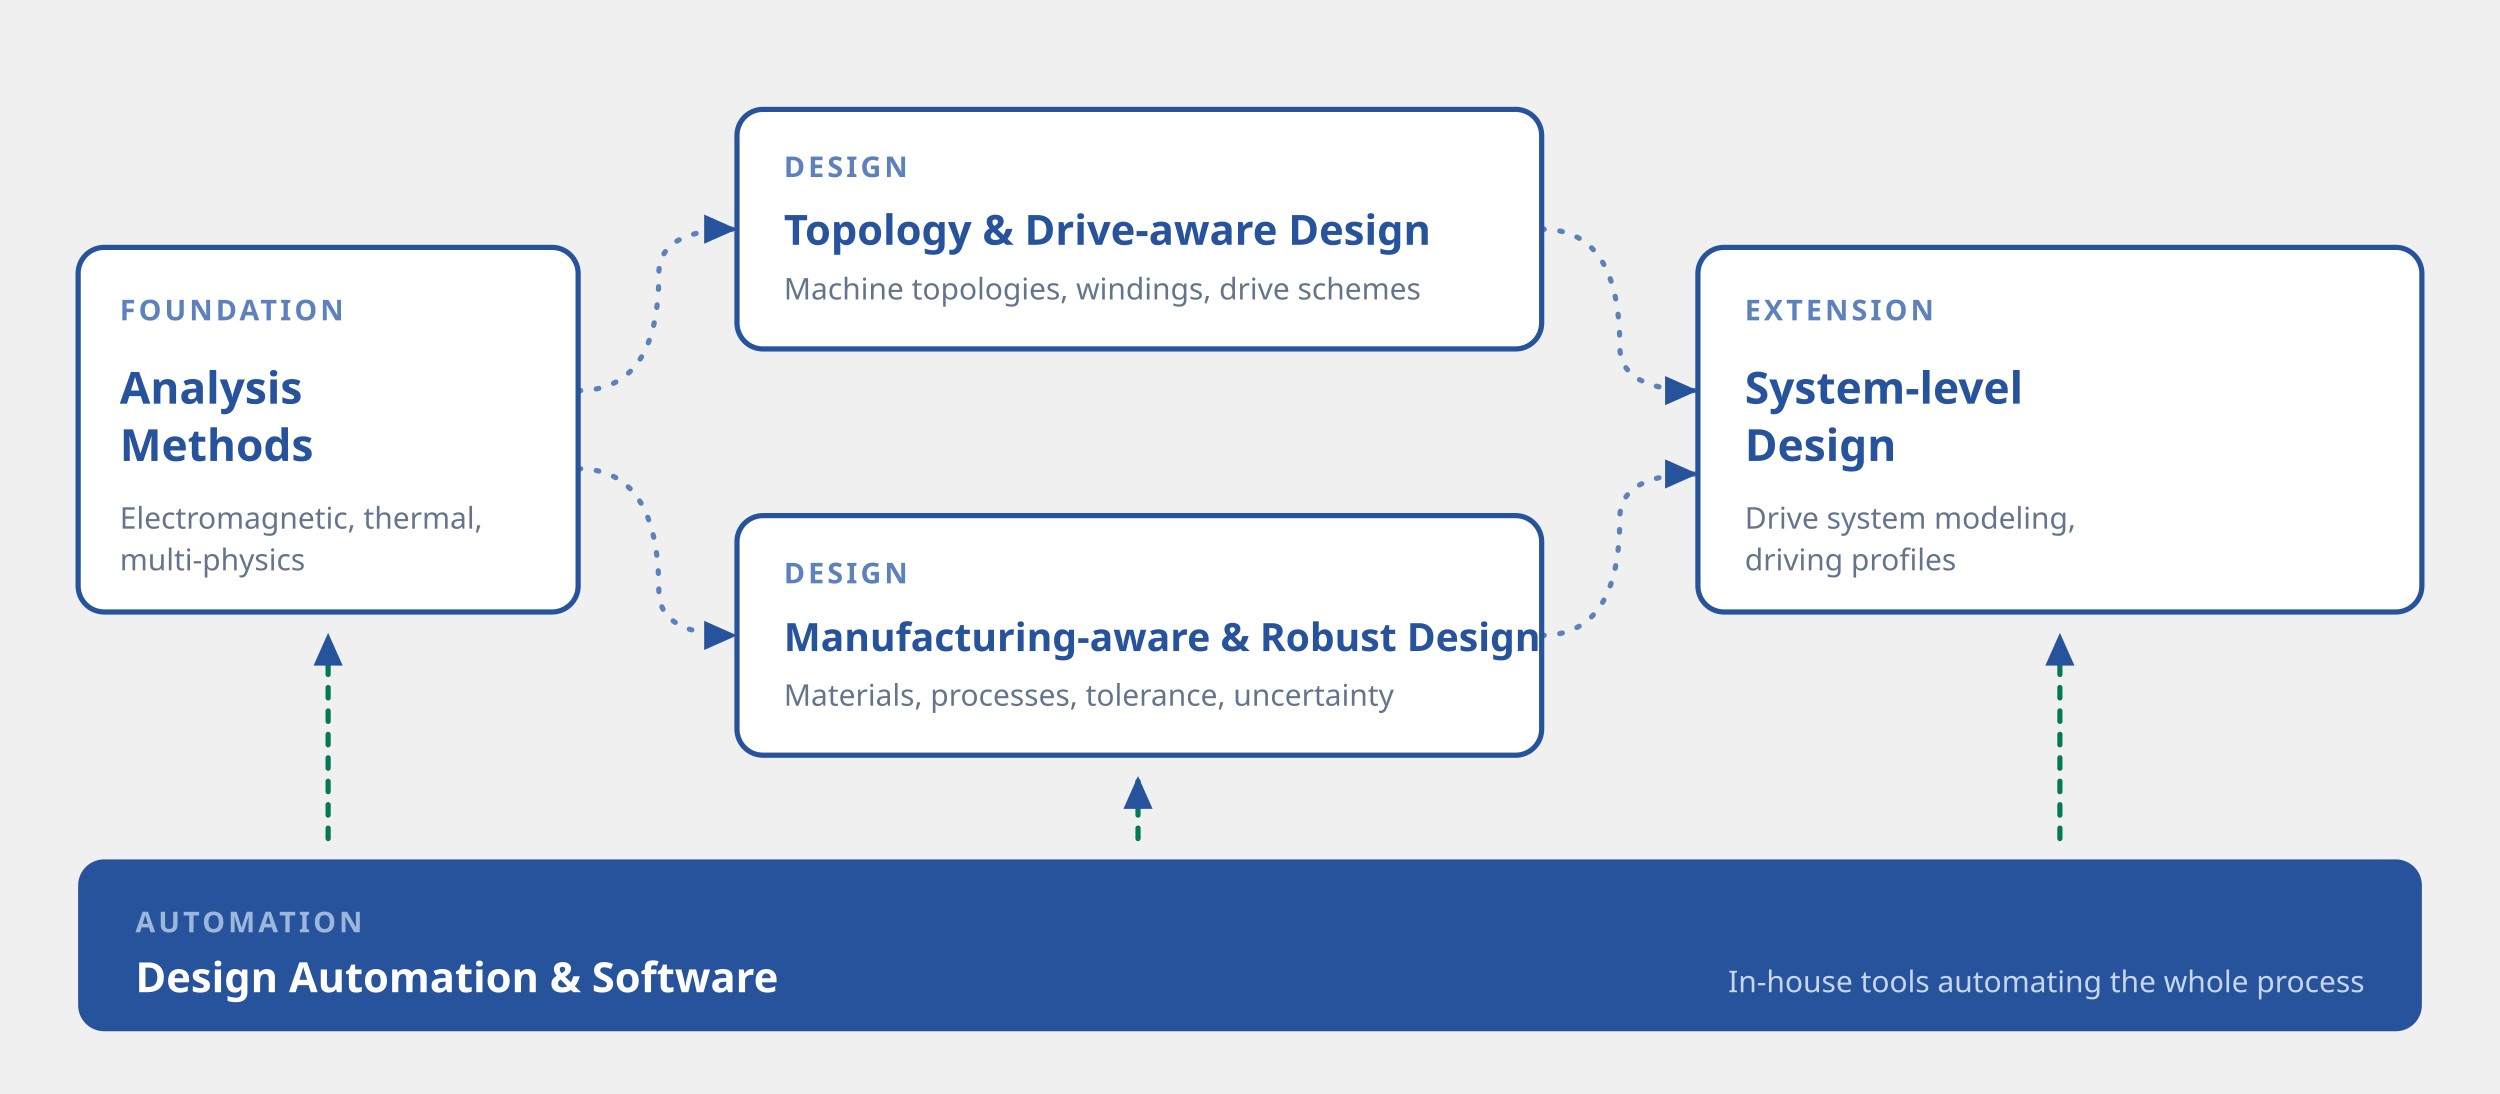
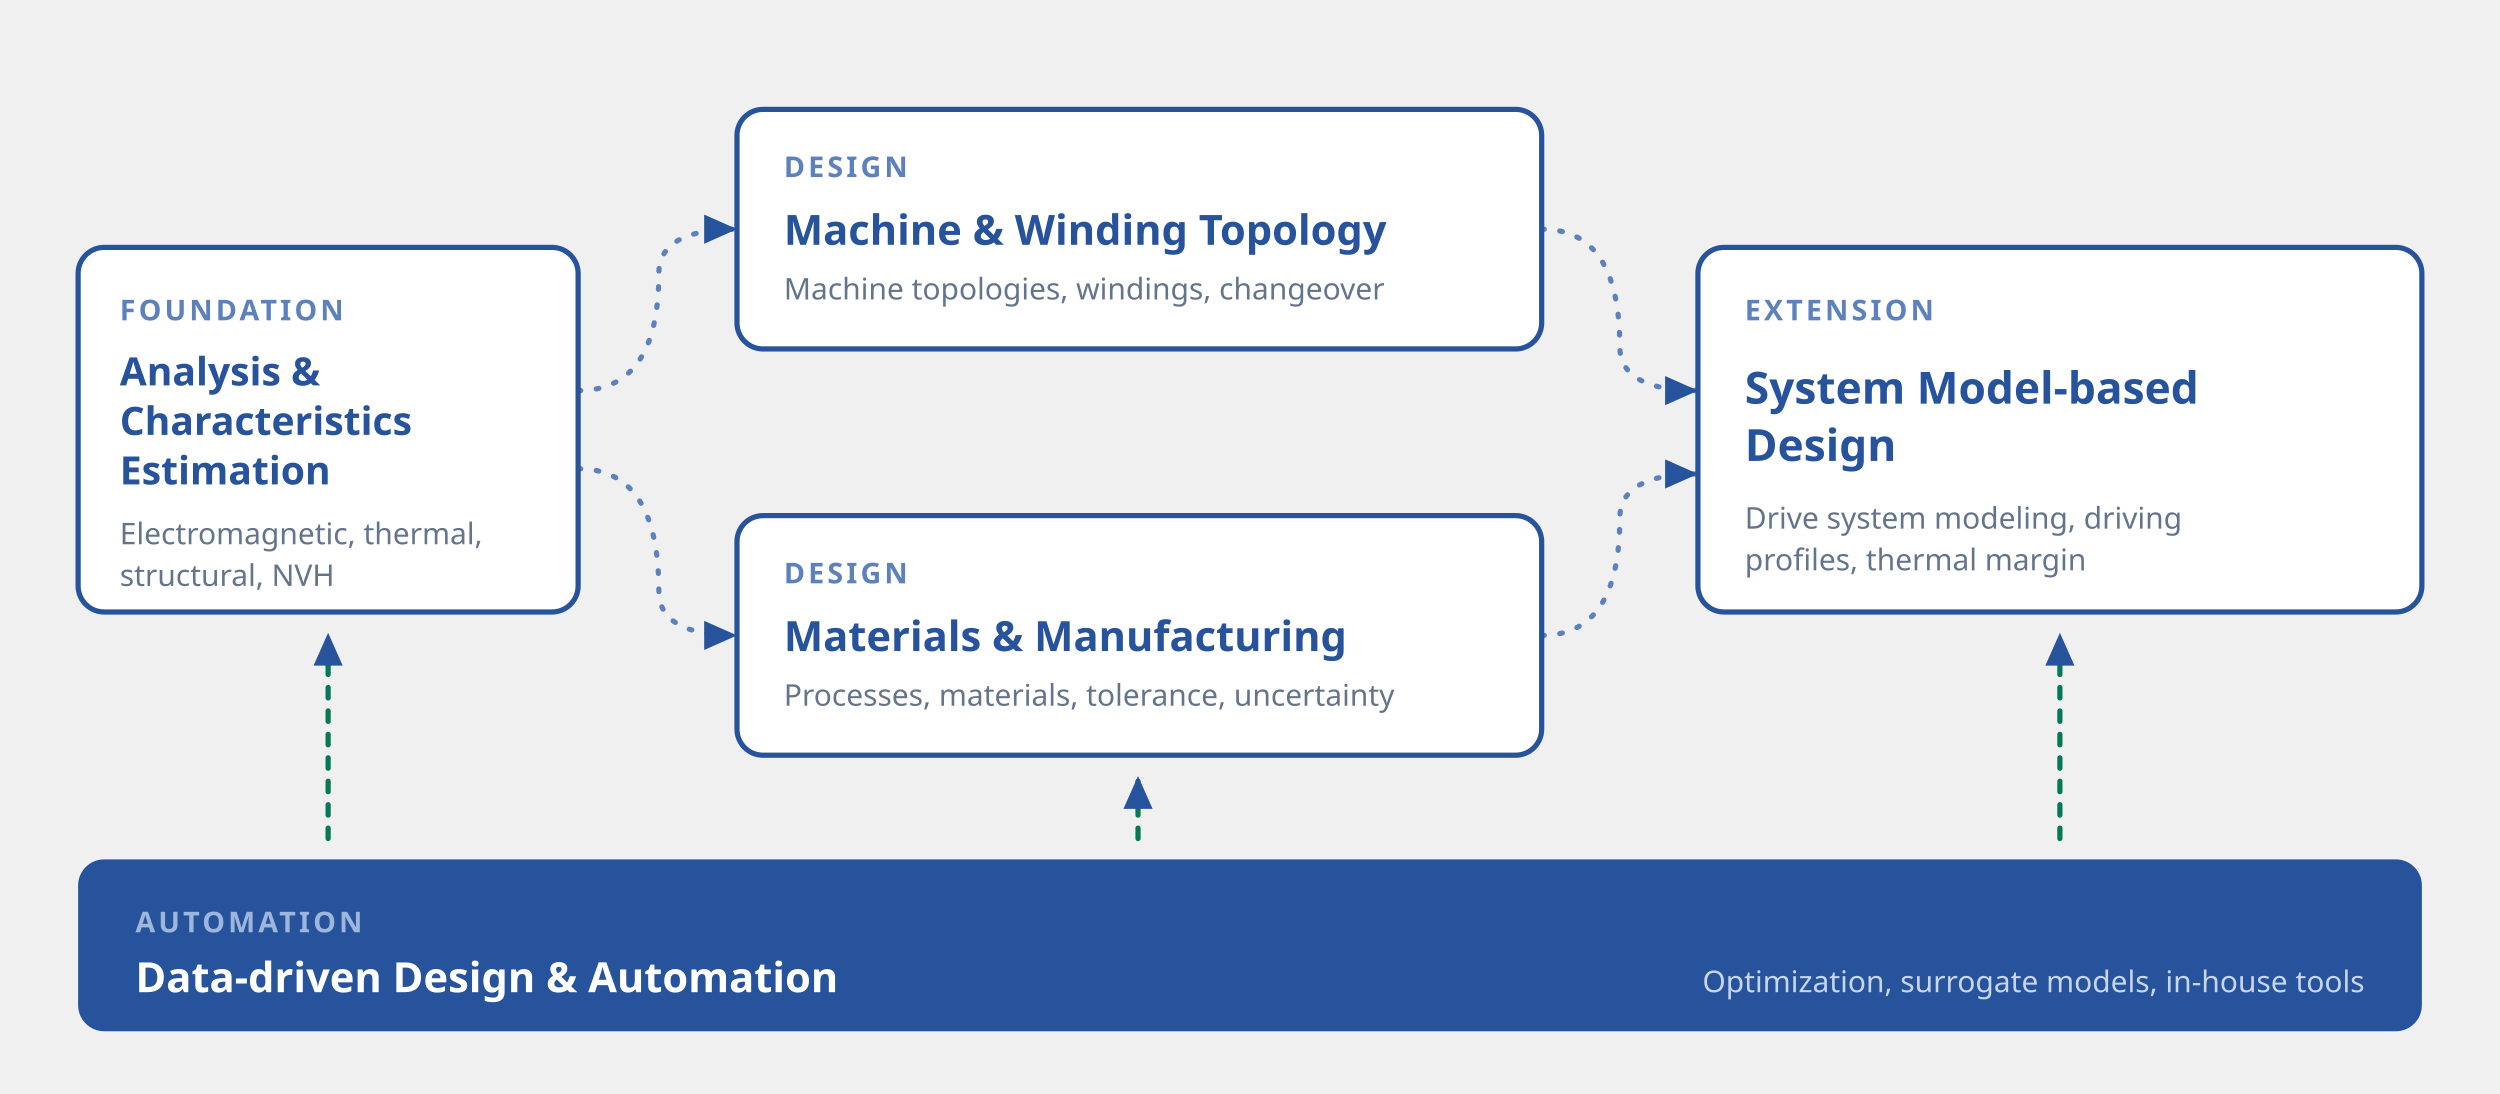
- <svg xmlns="http://www.w3.org/2000/svg" viewBox="0 0 960 420" font-family="Pretendard, system-ui, sans-serif" role="img" aria-label="How the five research areas relate: analysis as the foundation, design built on it, extended to the system level, and software automating the whole process">
+ <svg xmlns="http://www.w3.org/2000/svg" viewBox="0 0 960 420" font-family="Pretendard, system-ui, sans-serif" role="img" aria-label="How the five research areas relate: analysis and characteristics estimation as the foundation, design built on it through topology and materials, extended to the system level, with data-driven methods and in-house software automating the whole loop">
  <style>
  @keyframes flow { to { stroke-dashoffset: -28; } }
  @keyframes glow {
    0%, 60%, 100% { fill: #ffffff; }
    15%           { fill: #E8EEF7; }
  }
  @keyframes rise {
    0%, 100% { opacity: 0.35; }
    50%      { opacity: 0.9; }
  }
  .link { animation: flow 2.2s linear infinite; }
  .card { animation: glow 9s ease-in-out infinite; }
  .card-1 { animation-delay: 0s; }
  .card-2 { animation-delay: 1.6s; }
  .card-3 { animation-delay: 2.4s; }
  .card-4 { animation-delay: 4s; }
  .feed { animation: rise 4s ease-in-out infinite; }
  .feed-1 { animation-delay: 0s; }
  .feed-2 { animation-delay: 0.8s; }
  .feed-3 { animation-delay: 1.6s; }
  .feed-4 { animation-delay: 2.4s; }
  @media (prefers-reduced-motion: reduce) {
    .link, .card, .feed { animation: none; }
  }
</style>
  <defs>
    <marker id="ah" viewBox="0 0 10 10" refX="9" refY="5" markerWidth="7" markerHeight="7" orient="auto-start-reverse">
      <path d="M 0 1 L 9 5 L 0 9 z" fill="#26539C" />
    </marker>
  </defs>
  <path class="link" d="M 222 150 Q 253 150 253 105 Q 253 88 283 88" fill="none" stroke="#5C81BC" stroke-width="2" stroke-dasharray="1 6" stroke-linecap="round" marker-end="url(#ah)" />
  <path class="link" d="M 222 180 Q 253 180 253 227 Q 253 244 283 244" fill="none" stroke="#5C81BC" stroke-width="2" stroke-dasharray="1 6" stroke-linecap="round" marker-end="url(#ah)" />
  <path class="link" d="M 592 88 Q 622 88 622 133 Q 622 150 652 150" fill="none" stroke="#5C81BC" stroke-width="2" stroke-dasharray="1 6" stroke-linecap="round" marker-end="url(#ah)" />
  <path class="link" d="M 592 244 Q 622 244 622 199 Q 622 182 652 182" fill="none" stroke="#5C81BC" stroke-width="2" stroke-dasharray="1 6" stroke-linecap="round" marker-end="url(#ah)" />
  <rect class="card card-1" x="30" y="95" width="192" height="140" rx="10" fill="#ffffff" stroke="#26539C" stroke-width="2" />
  <text x="46" y="123" font-size="11" font-weight="700" fill="#5C81BC" letter-spacing="1.2">FOUNDATION</text>
-   <text x="46" y="155" font-size="17" font-weight="700" fill="#26539C">Analysis</text>
-   <text x="46" y="177" font-size="17" font-weight="700" fill="#26539C">Methods</text>
-   <text x="46" y="203" font-size="11.5" fill="#64748b">Electromagnetic, thermal,</text>
-   <text x="46" y="219" font-size="11.5" fill="#64748b">multi-physics</text>
+   <text x="46" y="148" font-size="15" font-weight="700" fill="#26539C">Analysis &amp;</text>
+   <text x="46" y="167" font-size="15" font-weight="700" fill="#26539C">Characteristics</text>
+   <text x="46" y="186" font-size="15" font-weight="700" fill="#26539C">Estimation</text>
+   <text x="46" y="209" font-size="11.5" fill="#64748b">Electromagnetic, thermal,</text>
+   <text x="46" y="225" font-size="11.5" fill="#64748b">structural, NVH</text>
  <rect class="card card-2" x="283" y="42" width="309" height="92" rx="10" fill="#ffffff" stroke="#26539C" stroke-width="2" />
  <text x="301" y="68" font-size="11" font-weight="700" fill="#5C81BC" letter-spacing="1.2">DESIGN</text>
-   <text x="301" y="94" font-size="16" font-weight="700" fill="#26539C">Topology &amp; Drive-aware Design</text>
-   <text x="301" y="115" font-size="11.5" fill="#64748b">Machine topologies, windings, drive schemes</text>
+   <text x="301" y="94" font-size="16" font-weight="700" fill="#26539C">Machine &amp; Winding Topology</text>
+   <text x="301" y="115" font-size="11.5" fill="#64748b">Machine topologies, windings, changeover</text>
  <rect class="card card-3" x="283" y="198" width="309" height="92" rx="10" fill="#ffffff" stroke="#26539C" stroke-width="2" />
  <text x="301" y="224" font-size="11" font-weight="700" fill="#5C81BC" letter-spacing="1.2">DESIGN</text>
-   <text x="301" y="250" font-size="15" font-weight="700" fill="#26539C">Manufacturing-aware &amp; Robust Design</text>
-   <text x="301" y="271" font-size="11.5" fill="#64748b">Materials, processes, tolerance, uncertainty</text>
+   <text x="301" y="250" font-size="16" font-weight="700" fill="#26539C">Materials &amp; Manufacturing</text>
+   <text x="301" y="271" font-size="11.5" fill="#64748b">Processes, materials, tolerance, uncertainty</text>
  <rect class="card card-4" x="652" y="95" width="278" height="140" rx="10" fill="#ffffff" stroke="#26539C" stroke-width="2" />
  <text x="670" y="123" font-size="11" font-weight="700" fill="#5C81BC" letter-spacing="1.2">EXTENSION</text>
-   <text x="670" y="155" font-size="17" font-weight="700" fill="#26539C">System-level</text>
+   <text x="670" y="155" font-size="17" font-weight="700" fill="#26539C">System Model-based</text>
  <text x="670" y="177" font-size="17" font-weight="700" fill="#26539C">Design</text>
-   <text x="670" y="203" font-size="11.5" fill="#64748b">Drive system modeling,</text>
-   <text x="670" y="219" font-size="11.5" fill="#64748b">driving profiles</text>
+   <text x="670" y="203" font-size="11.5" fill="#64748b">Drive system modeling, driving</text>
+   <text x="670" y="219" font-size="11.5" fill="#64748b">profiles, thermal margin</text>
  <line class="feed feed-1" x1="126" y1="322" x2="126" y2="243" stroke="#047857" stroke-width="2" stroke-dasharray="4 5" stroke-linecap="round" marker-end="url(#ah)" />
  <line class="feed feed-2" x1="437" y1="322" x2="437" y2="298" stroke="#047857" stroke-width="2" stroke-dasharray="4 5" stroke-linecap="round" marker-end="url(#ah)" />
  <line class="feed feed-3" x1="791" y1="322" x2="791" y2="243" stroke="#047857" stroke-width="2" stroke-dasharray="4 5" stroke-linecap="round" marker-end="url(#ah)" />
  <rect x="30" y="330" width="900" height="66" rx="10" fill="#26539C" />
  <text x="52" y="358" font-size="11" font-weight="700" fill="#9DB6DC" letter-spacing="1.2">AUTOMATION</text>
-   <text x="52" y="381" font-size="16" font-weight="700" fill="#ffffff">Design Automation &amp; Software</text>
-   <text x="908" y="381" font-size="11.5" fill="#C7D6EC" text-anchor="end">In-house tools automating the whole process</text>
+   <text x="52" y="381" font-size="16" font-weight="700" fill="#ffffff">Data-driven Design &amp; Automation</text>
+   <text x="908" y="381" font-size="11.5" fill="#C7D6EC" text-anchor="end">Optimization, surrogate models, in-house tools</text>
</svg>
